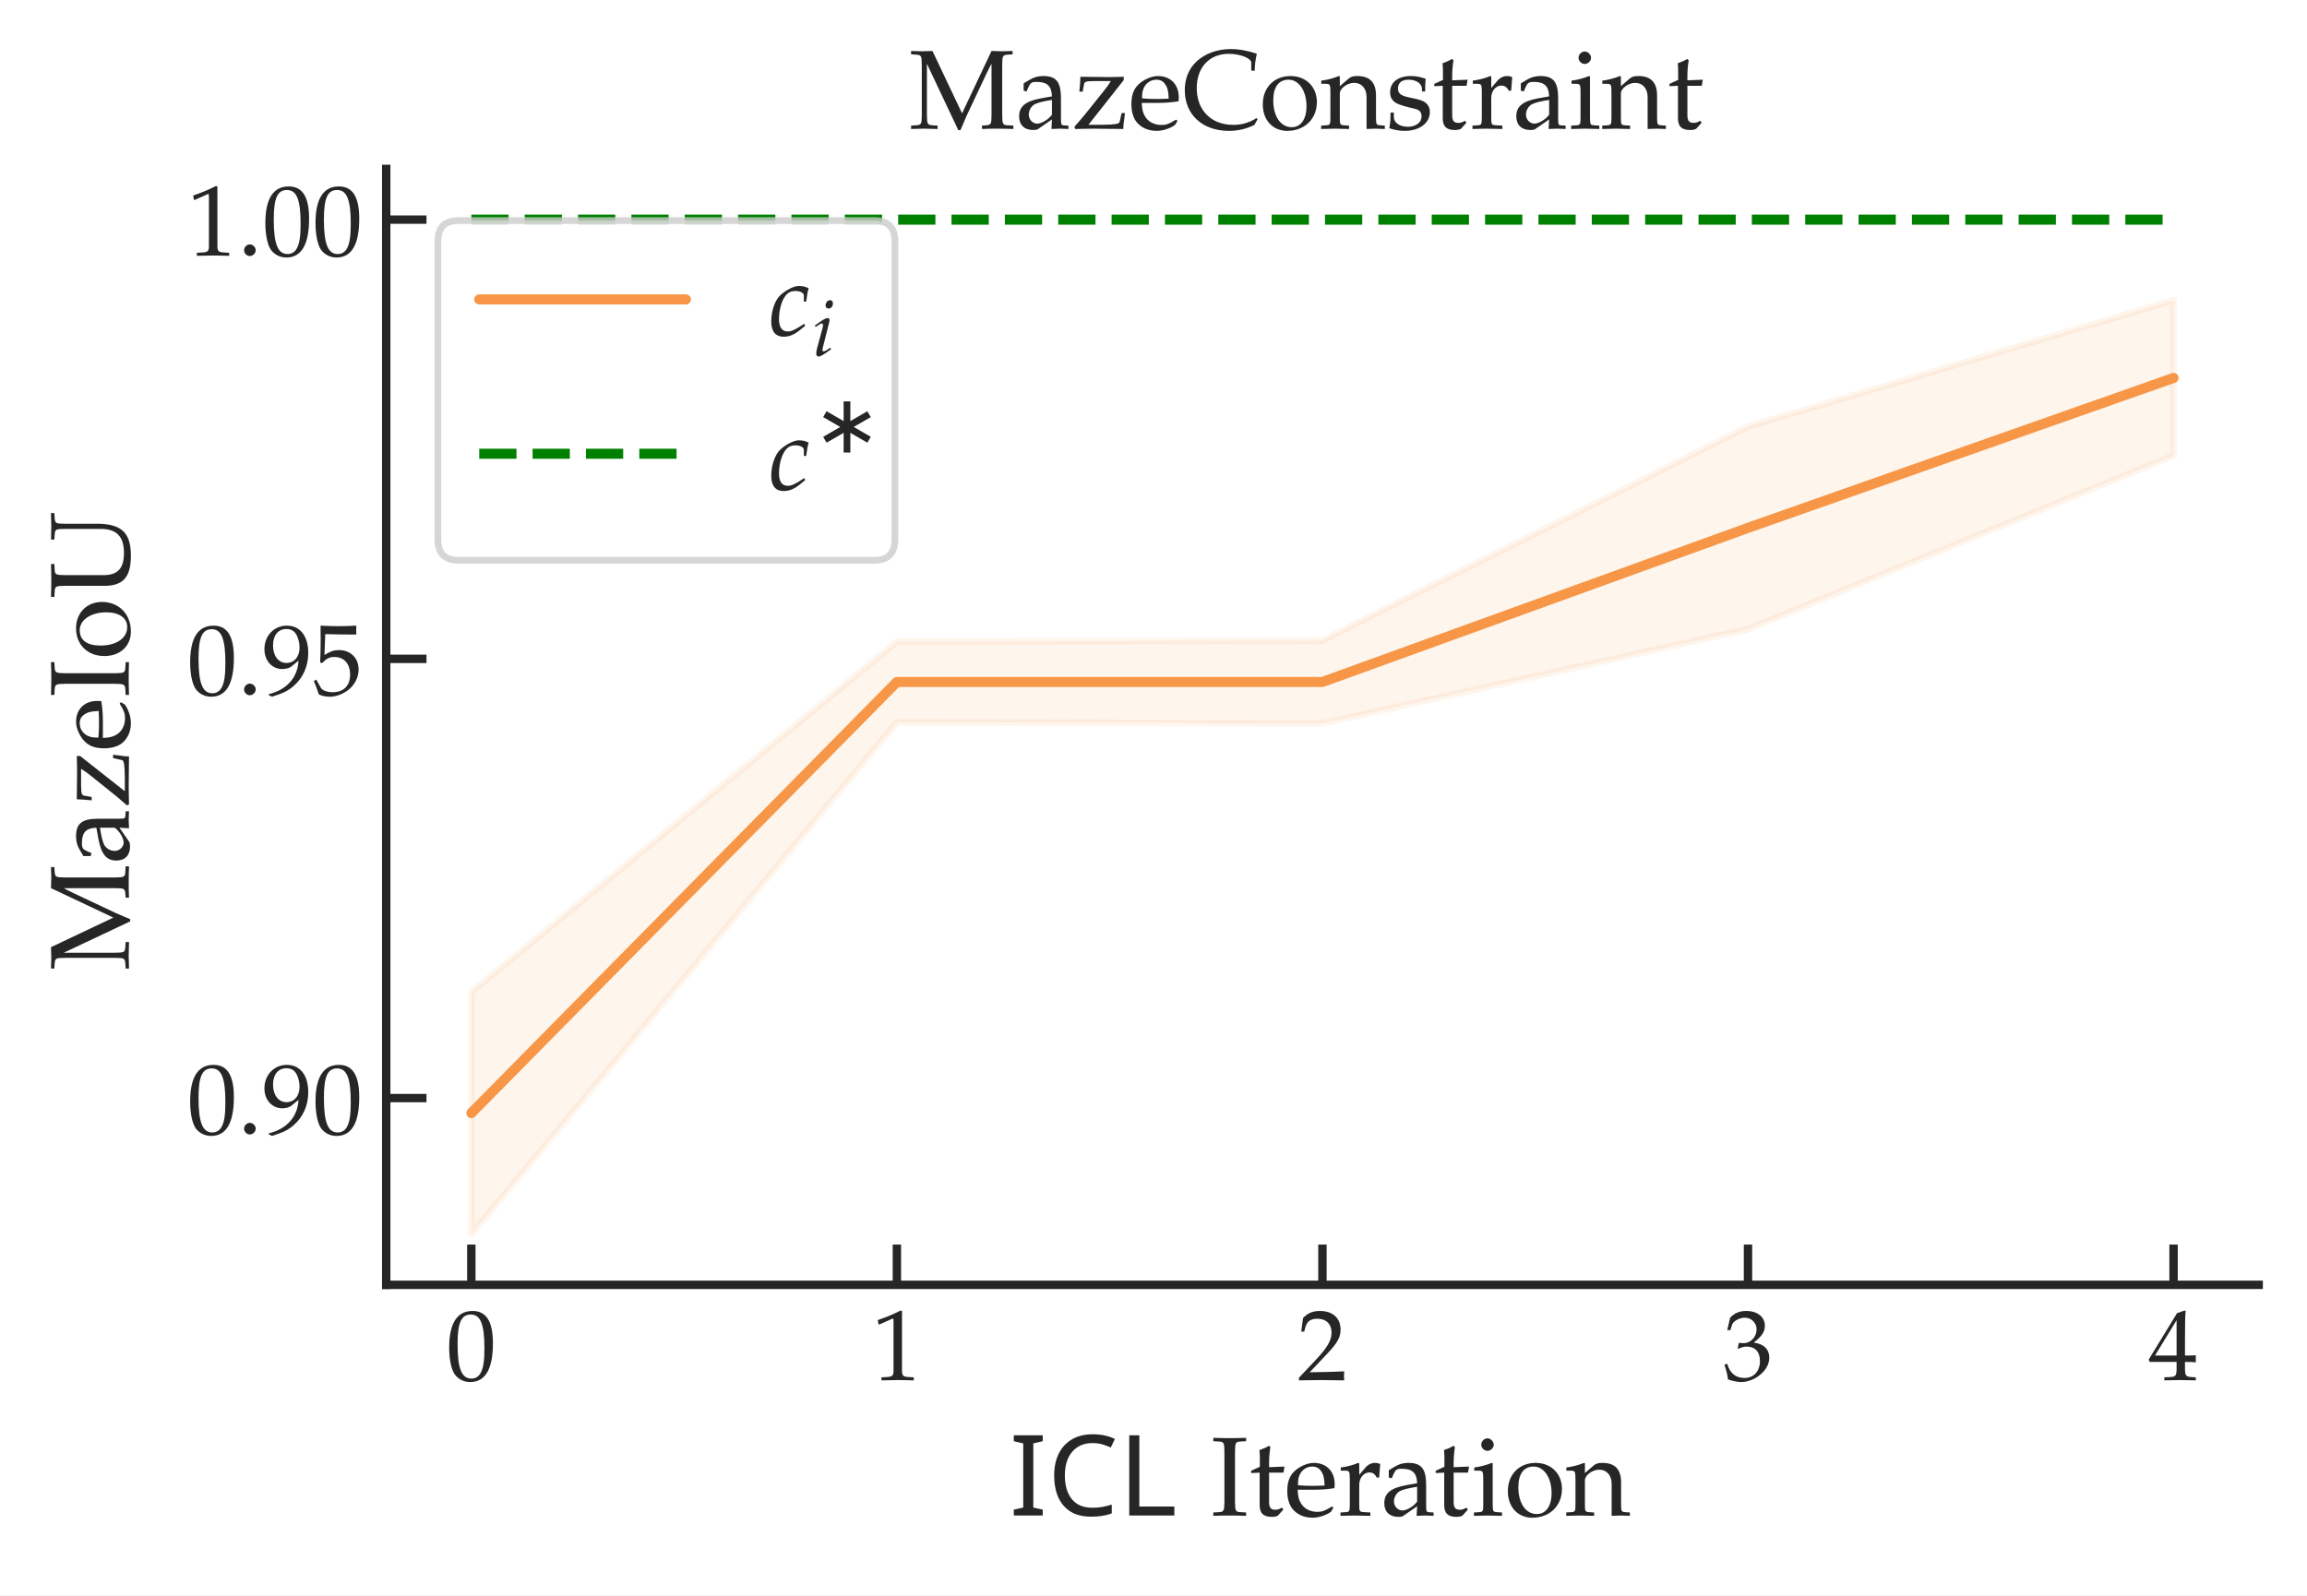
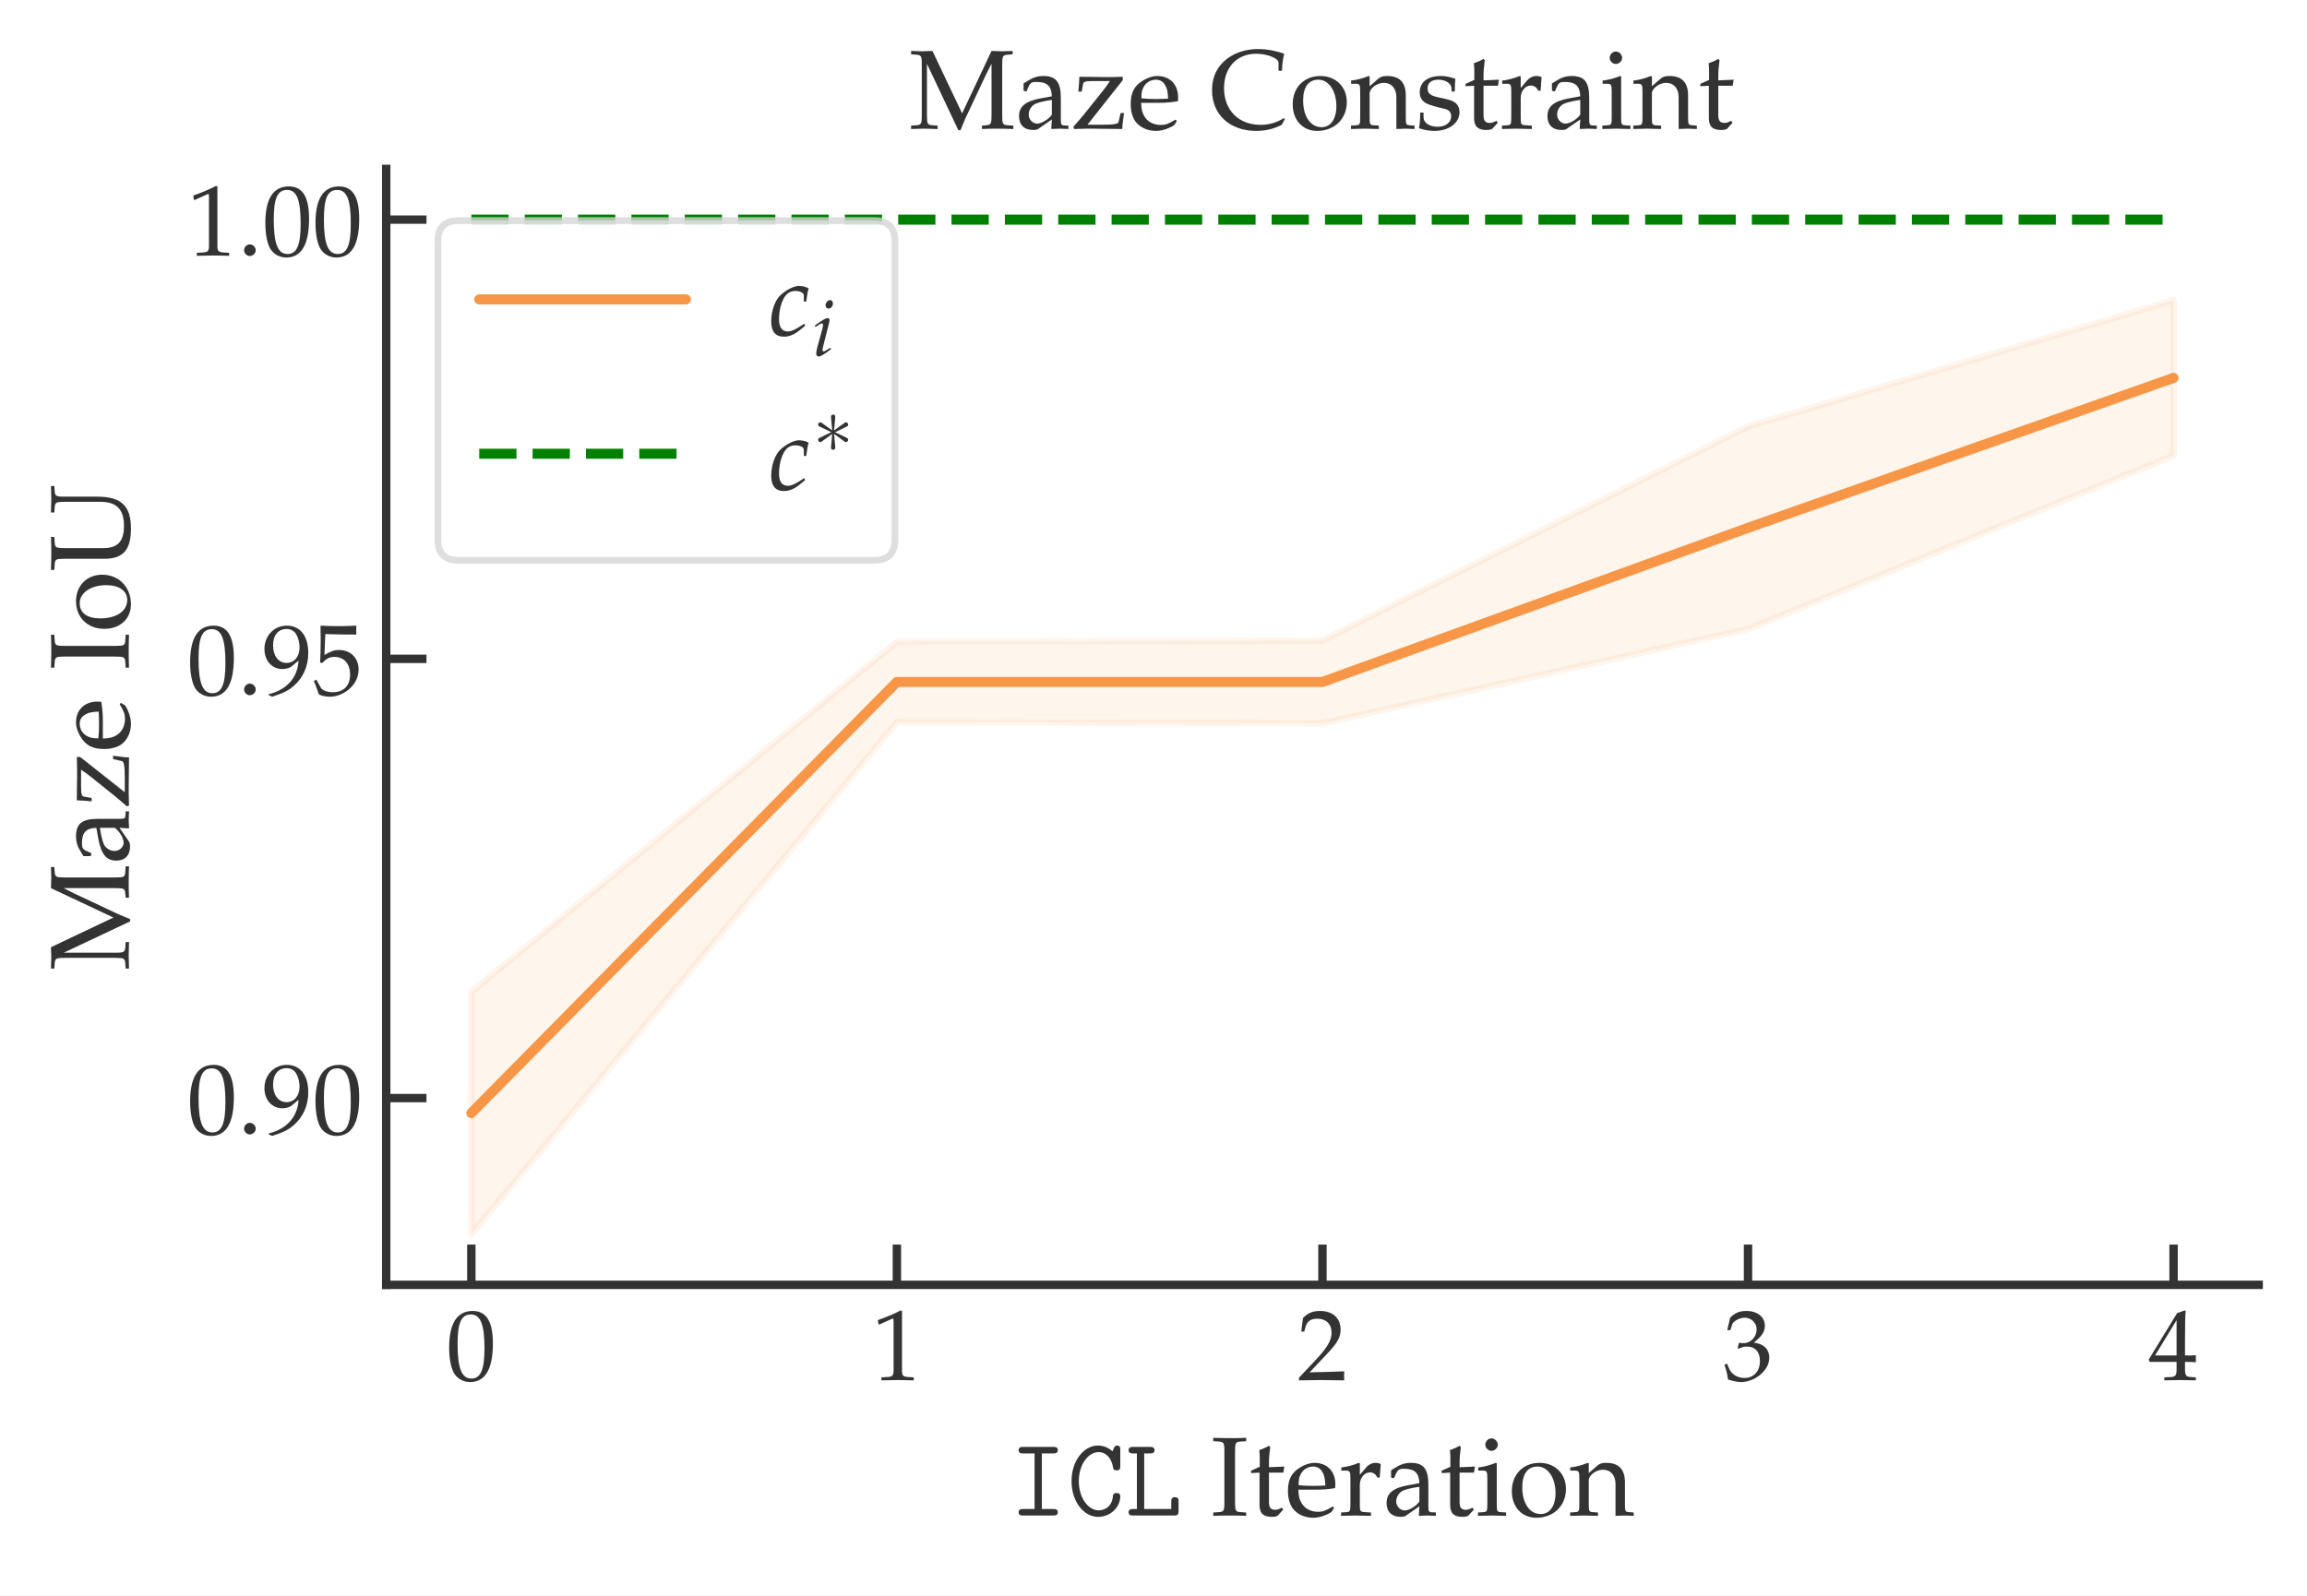
- <svg xmlns="http://www.w3.org/2000/svg" viewBox="0 0 458.33 317.063" height="317.063" width="458.33" xml:space="preserve" id="svg2" version="1.1">
-   <defs id="defs6">
-     <clipPath id="clipPath82" clipPathUnits="userSpaceOnUse">
-       <path id="path80" d="M 57.547,46.302 H 336.547 V 212.622 H 57.547 Z" />
+ <svg xmlns="http://www.w3.org/2000/svg" xmlns:xlink="http://www.w3.org/1999/xlink" version="1.1" width="954.853pt" height="660.548pt" viewBox="0 0 954.853 660.548">
+   <g enable-background="new">
+     <path transform="matrix(2.777778,0,0,-2.777778,0,660.5476)" d="M 0 0 L 343.747 0 L 343.747 237.797 L 0 237.797 Z " fill="#ffffff" />
+     <path transform="matrix(2.777778,0,0,-2.777778,0,660.5476)" d="M 57.547 46.302 L 336.547 46.302 L 336.547 212.622 L 57.547 212.622 Z " fill="#ffffff" />
+     <path transform="matrix(2.777778,0,0,-2.777778,0,660.5476)" stroke-width="1.25" stroke-linecap="butt" stroke-linejoin="round" fill="none" stroke="#333333" d="M 70.229 46.302 L 70.229 52.302 " />
+     <symbol id="font_0_d4">
+       <path d="M .234 .709 C .079 .709 0 .586 0 .344 C 0 .227 .021 .126 .056 .077 C .091 .028 .147 0 .209 0 C .36 0 .436 .13 .436 .386 C .436 .605 .371 .709 .234 .709 M .216 .674 C .313 .674 .352 .576 .352 .336 C .352 .123 .314 .035 .222 .035 C .125 .035 .084 .136 .084 .38 C .084 .591 .121 .674 .216 .674 Z " />
+     </symbol>
+     <use xlink:href="#font_0_d4" transform="matrix(41.511,0,0,-41.511,185.9066,572.1851)" fill="#333333" />
+     <path transform="matrix(2.777778,0,0,-2.777778,0,660.5476)" stroke-width="1.25" stroke-linecap="butt" stroke-linejoin="round" fill="none" stroke="#333333" d="M 133.638 46.302 L 133.638 52.302 " />
+     <symbol id="font_0_cb">
+       <path d="M .007 .558 L .017 .558 L .146 .616 C .147 .617 .148 .617 .149 .617 C .155 .617 .157 .608 .157 .584 L .157 .099 C .157 .047 .146 .036 .092 .033 L .036 .03 L .036 0 C .19 .003 .19 .003 .201 .003 C .214 .003 .236 .003 .27 .002 C .282 .001 .317 .001 .358 0 L .358 .03 L .306 .033 C .251 .036 .241 .047 .241 .099 L .241 .692 L .227 .697 C .162 .663 .091 .633 0 .601 L .007 .558 Z " />
+     </symbol>
+     <use xlink:href="#font_0_cb" transform="matrix(41.511,0,0,-41.511,363.3298,571.4795)" fill="#333333" />
+     <path transform="matrix(2.777778,0,0,-2.777778,0,660.5476)" stroke-width="1.25" stroke-linecap="butt" stroke-linejoin="round" fill="none" stroke="#333333" d="M 197.047 46.302 L 197.047 52.302 " />
+     <symbol id="font_0_cc">
+       <path d="M 0 .026 L 0 0 C .187 .003 .187 .003 .223 .003 C .259 .003 .259 .003 .452 0 C .45 .021 .45 .031 .45 .045 C .45 .058 .45 .068 .452 .09 C .337 .085 .291 .084 .106 .08 L .288 .273 C .385 .376 .415 .431 .415 .506 C .415 .621 .337 .692 .21 .692 C .138 .692 .089 .672 .04 .622 L .023 .486 L .052 .486 L .065 .532 C .081 .59 .117 .615 .184 .615 C .27 .615 .325 .561 .325 .476 C .325 .401 .283 .327 .17 .207 L 0 .026 Z " />
+     </symbol>
+     <use xlink:href="#font_0_cc" transform="matrix(41.511,0,0,-41.511,537.6397,571.4795)" fill="#333333" />
+     <path transform="matrix(2.777778,0,0,-2.777778,0,660.5476)" stroke-width="1.25" stroke-linecap="butt" stroke-linejoin="round" fill="none" stroke="#333333" d="M 260.456 46.302 L 260.456 52.302 " />
+     <symbol id="font_0_cd">
+       <path d="M .028 .518 L .059 .518 L .077 .574 C .088 .608 .151 .642 .203 .642 C .268 .642 .321 .589 .321 .526 C .321 .451 .262 .388 .191 .388 C .183 .388 .172 .389 .159 .39 L .144 .391 L .132 .338 L .139 .332 C .177 .349 .196 .354 .223 .354 C .306 .354 .354 .301 .354 .21 C .354 .108 .293 .041 .2 .041 C .154 .041 .113 .056 .083 .084 C .059 .106 .046 .129 .027 .183 L 0 .173 C .021 .112 .029 .076 .035 .026 C .088 .008 .132 0 .169 0 C .249 0 .341 .045 .396 .112 C .43 .153 .447 .197 .447 .244 C .447 .292 .427 .334 .391 .359 C .366 .377 .343 .385 .293 .394 C .373 .456 .403 .502 .403 .561 C .403 .65 .329 .709 .218 .709 C .15 .709 .105 .69 .057 .642 L .028 .518 Z " />
+     </symbol>
+     <use xlink:href="#font_0_cd" transform="matrix(41.511,0,0,-41.511,713.7346,572.1851)" fill="#333333" />
+     <path transform="matrix(2.777778,0,0,-2.777778,0,660.5476)" stroke-width="1.25" stroke-linecap="butt" stroke-linejoin="round" fill="none" stroke="#333333" d="M 323.865 46.302 L 323.865 52.302 " />
+     <symbol id="font_0_ce">
+       <path d="M .278 .184 L .278 .109 C .278 .049 .267 .035 .218 .033 L .156 .03 L .156 0 C .289 .003 .289 .003 .313 .003 C .337 .003 .337 .003 .47 0 L .47 .03 L .422 .033 C .373 .036 .362 .049 .362 .109 L .362 .184 C .421 .184 .442 .183 .47 .18 L .47 .251 C .423 .247 .404 .247 .389 .248 L .386 .248 L .362 .248 L .362 .387 C .362 .565 .364 .651 .369 .692 L .357 .697 L .283 .67 L 0 .207 L .011 .184 L .278 .184 M .278 .248 L .063 .248 L .278 .6 L .278 .248 Z " />
+     </symbol>
+     <use xlink:href="#font_0_ce" transform="matrix(41.511,0,0,-41.511,889.3312,571.4795)" fill="#333333" />
+     <symbol id="font_1_4b">
+       <path d="M .207 .553 L .309 .553 C .323 .553 .349 .553 .349 .582 C .349 .611 .323 .611 .309 .611 L .04 .611 C .026 .611 0 .611 0 .582 C 0 .553 .026 .553 .04 .553 L .142 .553 L .142 .058 L .04 .058 C .026 .058 0 .058 0 .029 C 0 0 .026 0 .04 0 L .309 0 C .323 0 .349 0 .349 .029 C .349 .058 .323 .058 .309 .058 L .207 .058 L .207 .553 Z " />
+     </symbol>
+     <symbol id="font_1_45">
+       <path d="M .434 .597 C .434 .613 .434 .635 .406 .635 C .388 .635 .383 .624 .379 .617 C .376 .609 .368 .591 .365 .584 C .324 .62 .278 .635 .236 .635 C .107 .635 0 .497 0 .318 C 0 .135 .11 0 .236 0 C .353 0 .434 .093 .434 .181 C .434 .212 .413 .212 .401 .212 C .387 .212 .371 .207 .369 .19 C .361 .065 .26 .058 .243 .058 C .15 .058 .065 .167 .065 .318 C .065 .469 .151 .577 .242 .577 C .296 .577 .355 .534 .369 .442 C .372 .42 .381 .414 .401 .414 C .434 .414 .434 .432 .434 .452 L .434 .597 Z " />
+     </symbol>
+     <symbol id="font_1_4e">
+       <path d="M .139 .553 L .191 .553 C .205 .553 .231 .553 .231 .582 C .231 .611 .205 .611 .191 .611 L .041 .611 C .027 .611 0 .611 0 .582 C 0 .553 .027 .553 .041 .553 L .074 .553 L .074 .058 L .041 .058 C .027 .058 0 .058 0 .029 C 0 0 .027 0 .041 0 L .405 0 C .438 0 .445 .009 .445 .041 L .445 .123 C .445 .14 .445 .163 .413 .163 C .38 .163 .38 .141 .38 .123 L .38 .058 L .139 .058 L .139 .553 Z " />
+     </symbol>
+     <use xlink:href="#font_1_4b" transform="matrix(46.49233,0,0,-46.49233,421.5986,627.437)" fill="#333333" />
+     <use xlink:href="#font_1_45" transform="matrix(46.49233,0,0,-46.49233,443.4965,627.995)" fill="#333333" />
+     <use xlink:href="#font_1_4e" transform="matrix(46.49233,0,0,-46.49233,467.1146,627.437)" fill="#333333" />
+     <symbol id="font_0_8d">
+       <path d="M .194 .572 C .194 .651 .199 .659 .245 .662 L .293 .665 L .293 .695 C .22 .692 .198 .692 .146 .692 C .096 .692 .072 .693 0 .695 L 0 .665 L .048 .662 C .094 .659 .099 .651 .099 .572 L .099 .123 C .099 .044 .094 .036 .048 .033 L 0 .03 L 0 0 C .059 .002 .094 .003 .146 .003 C .198 .003 .234 .002 .293 0 L .293 .03 L .245 .033 C .199 .036 .194 .044 .194 .123 L .194 .572 Z " />
+     </symbol>
+     <symbol id="font_0_b9">
+       <path d="M .076 .394 L .076 .106 C .076 .032 .109 0 .186 0 C .209 0 .233 .005 .239 .012 L .287 .065 L .274 .082 C .249 .068 .234 .063 .215 .063 C .176 .063 .16 .083 .16 .132 L .16 .394 L .288 .394 L .297 .448 L .16 .442 L .16 .48 C .16 .522 .163 .558 .171 .622 L .159 .633 C .135 .618 .105 .605 .074 .595 C .077 .565 .078 .546 .078 .516 L .078 .446 L 0 .411 L 0 .39 L .076 .394 Z " />
+     </symbol>
+     <symbol id="font_0_aa">
+       <path d="M .411 .09 L .398 .1 C .334 .062 .311 .053 .268 .053 C .203 .053 .149 .082 .121 .131 C .102 .164 .095 .192 .093 .25 L .239 .25 C .308 .25 .351 .253 .42 .264 C .421 .278 .422 .287 .422 .299 C .422 .414 .348 .489 .236 .489 C .199 .489 .156 .476 .115 .452 C .033 .405 0 .343 0 .239 C 0 .176 .015 .122 .042 .084 C .082 .031 .149 0 .224 0 C .261 0 .298 .008 .339 .026 C .366 .037 .387 .05 .391 .056 L .411 .09 M .333 .287 C .281 .285 .257 .284 .221 .284 C .175 .284 .149 .285 .095 .29 C .095 .337 .099 .359 .112 .385 C .133 .429 .176 .456 .224 .456 C .257 .456 .283 .443 .301 .416 C .323 .383 .33 .354 .333 .287 Z " />
+     </symbol>
+     <symbol id="font_0_b7">
+       <path d="M .002 .403 L .039 .403 C .079 .403 .083 .396 .083 .33 L .083 .105 C .083 .042 .08 .035 .046 .033 L 0 .03 L 0 0 C .072 .002 .098 .003 .123 .003 C .143 .003 .143 .003 .266 0 L .266 .03 L .214 .033 C .169 .036 .167 .039 .167 .105 L .167 .277 C .167 .337 .207 .387 .256 .387 C .286 .387 .307 .373 .323 .341 L .344 .341 L .353 .461 C .342 .468 .324 .472 .306 .472 C .276 .472 .244 .456 .223 .431 L .167 .365 L .167 .468 L .158 .472 C .107 .451 .055 .437 .002 .431 L .002 .403 Z " />
+     </symbol>
+     <symbol id="font_0_a6">
+       <path d="M .292 .094 L .287 .009 C .352 .012 .352 .012 .365 .012 C .37 .012 .395 .011 .439 .009 L .439 .039 L .4 .041 C .376 .042 .372 .05 .372 .099 L .372 .282 C .372 .428 .33 .481 .214 .481 C .171 .481 .131 .47 .093 .447 L .04 .415 L .04 .35 L .066 .343 L .079 .374 C .1 .421 .11 .428 .156 .428 C .25 .428 .289 .391 .292 .3 L .193 .282 C .057 .257 0 .21 0 .123 C 0 .045 .047 0 .126 0 C .144 0 .161 .003 .168 .008 L .292 .094 M .292 .136 C .263 .095 .2 .057 .161 .057 C .121 .057 .086 .094 .086 .137 C .086 .174 .106 .209 .136 .228 C .161 .243 .216 .257 .292 .268 L .292 .136 Z " />
+     </symbol>
+     <symbol id="font_0_ae">
+       <path d="M .167 .468 L .158 .472 C .107 .451 .055 .437 .002 .431 L .002 .403 L .039 .403 C .079 .403 .083 .396 .083 .33 L .083 .105 C .083 .042 .08 .035 .046 .033 L 0 .03 L 0 0 C .1 .003 .1 .003 .125 .003 C .15 .003 .15 .003 .25 0 L .25 .03 L .204 .033 C .17 .035 .167 .042 .167 .105 L .167 .468 M .121 .69 C .091 .69 .065 .664 .065 .634 C .065 .605 .091 .579 .12 .579 C .149 .579 .176 .605 .176 .634 C .176 .662 .149 .69 .121 .69 Z " />
+     </symbol>
+     <symbol id="font_0_b4">
+       <path d="M .247 .489 C .101 .489 0 .386 0 .237 C 0 .096 .089 0 .218 0 C .372 0 .482 .107 .482 .257 C .482 .392 .384 .489 .247 .489 M .229 .456 C .321 .456 .389 .356 .389 .22 C .389 .105 .338 .033 .257 .033 C .159 .033 .093 .129 .093 .271 C .093 .391 .141 .456 .229 .456 Z " />
+     </symbol>
+     <symbol id="font_0_b3">
+       <path d="M .404 0 C .465 .003 .466 .003 .483 .003 C .497 .003 .497 .003 .566 0 L .566 .03 L .525 .033 C .491 .035 .488 .041 .488 .105 L .488 .298 C .488 .415 .433 .472 .321 .472 C .284 .472 .263 .465 .242 .447 L .166 .381 L .166 .468 L .157 .472 C .106 .451 .054 .437 .001 .431 L .001 .403 L .038 .403 C .078 .403 .082 .396 .082 .33 L .082 .105 C .082 .042 .079 .035 .045 .033 L 0 .03 L 0 0 C .068 .002 .095 .003 .124 .003 C .153 .003 .18 .002 .248 0 L .248 .03 L .203 .033 C .169 .035 .166 .042 .166 .105 L .166 .317 C .166 .362 .232 .411 .293 .411 C .36 .411 .404 .361 .404 .284 L .404 0 Z " />
+     </symbol>
+     <use xlink:href="#font_0_8d" transform="matrix(46.49233,0,0,-46.49233,502.1582,627.5765)" fill="#333333" />
+     <use xlink:href="#font_0_b9" transform="matrix(46.49233,0,0,-46.49233,517.7796,627.995)" fill="#333333" />
+     <use xlink:href="#font_0_aa" transform="matrix(46.49233,0,0,-46.49233,533.0756,628.3669)" fill="#333333" />
+     <use xlink:href="#font_0_b7" transform="matrix(46.49233,0,0,-46.49233,555.0665,627.5765)" fill="#333333" />
+     <use xlink:href="#font_0_a6" transform="matrix(46.49233,0,0,-46.49233,573.8958,627.995)" fill="#333333" />
+     <use xlink:href="#font_0_b9" transform="matrix(46.49233,0,0,-46.49233,596.6771,627.995)" fill="#333333" />
+     <use xlink:href="#font_0_ae" transform="matrix(46.49233,0,0,-46.49233,611.7406,627.5765)" fill="#333333" />
+     <use xlink:href="#font_0_b4" transform="matrix(46.49233,0,0,-46.49233,625.7348,628.3669)" fill="#333333" />
+     <use xlink:href="#font_0_b3" transform="matrix(46.49233,0,0,-46.49233,649.8643,627.5765)" fill="#333333" />
+     <path transform="matrix(2.777778,0,0,-2.777778,0,660.5476)" stroke-width="1.25" stroke-linecap="butt" stroke-linejoin="round" fill="none" stroke="#333333" d="M 57.547 74.137 L 63.547 74.137 " />
+     <symbol id="font_0_de">
+       <path d="M .057 .116 C .027 .116 0 .088 0 .058 C 0 .028 .027 0 .056 0 C .088 0 .116 .027 .116 .058 C .116 .088 .088 .116 .057 .116 Z " />
+     </symbol>
+     <symbol id="font_0_d3">
+       <path d="M .076 0 C .187 .036 .235 .059 .289 .105 C .386 .188 .437 .303 .437 .437 C .437 .606 .356 .709 .224 .709 C .096 .709 0 .609 0 .475 C 0 .36 .075 .276 .179 .276 C .213 .276 .252 .287 .27 .302 L .34 .36 C .332 .192 .223 .069 .042 .025 L .042 .017 L .076 0 M .22 .676 C .265 .676 .298 .657 .32 .617 C .338 .585 .35 .536 .35 .491 C .35 .399 .297 .337 .22 .337 C .14 .337 .086 .408 .086 .512 C .086 .613 .138 .676 .22 .676 Z " />
+     </symbol>
+     <use xlink:href="#font_0_d4" transform="matrix(41.511,0,0,-41.511,78.69058,470.2928)" fill="#333333" />
+     <use xlink:href="#font_0_de" transform="matrix(41.511,0,0,-41.511,101.0235,469.6701)" fill="#333333" />
+     <use xlink:href="#font_0_d3" transform="matrix(41.511,0,0,-41.511,109.4502,470.2928)" fill="#333333" />
+     <use xlink:href="#font_0_d4" transform="matrix(41.511,0,0,-41.511,130.5793,470.2928)" fill="#333333" />
+     <path transform="matrix(2.777778,0,0,-2.777778,0,660.5476)" stroke-width="1.25" stroke-linecap="butt" stroke-linejoin="round" fill="none" stroke="#333333" d="M 57.547 139.599 L 63.547 139.599 " />
+     <symbol id="font_0_cf">
+       <path d="M .114 .625 C .243 .621 .299 .62 .419 .62 L .424 .625 C .422 .643 .422 .651 .422 .664 C .422 .678 .422 .686 .424 .704 L .419 .709 C .344 .705 .299 .704 .245 .704 C .19 .704 .146 .705 .071 .709 L .066 .704 C .067 .643 .068 .599 .068 .567 C .068 .482 .065 .386 .062 .342 L .082 .336 C .129 .383 .156 .397 .205 .397 C .301 .397 .361 .329 .361 .221 C .361 .11 .297 .045 .188 .045 C .134 .045 .084 .063 .07 .089 L .024 .171 L 0 .157 C .023 .1 .035 .068 .049 .024 C .077 .009 .117 0 .16 0 C .227 0 .298 .029 .353 .077 C .414 .131 .446 .199 .446 .273 C .446 .386 .365 .466 .251 .466 C .203 .466 .167 .453 .105 .416 L .114 .625 Z " />
+     </symbol>
+     <use xlink:href="#font_0_d4" transform="matrix(41.511,0,0,-41.511,78.69058,288.4527)" fill="#333333" />
+     <use xlink:href="#font_0_de" transform="matrix(41.511,0,0,-41.511,101.0235,287.83)" fill="#333333" />
+     <use xlink:href="#font_0_d3" transform="matrix(41.511,0,0,-41.511,109.4502,288.4527)" fill="#333333" />
+     <use xlink:href="#font_0_cf" transform="matrix(41.511,0,0,-41.511,129.9152,288.4527)" fill="#333333" />
+     <path transform="matrix(2.777778,0,0,-2.777778,0,660.5476)" stroke-width="1.25" stroke-linecap="butt" stroke-linejoin="round" fill="none" stroke="#333333" d="M 57.547 205.062 L 63.547 205.062 " />
+     <use xlink:href="#font_0_cb" transform="matrix(41.511,0,0,-41.511,79.97743,105.9068)" fill="#333333" />
+     <use xlink:href="#font_0_de" transform="matrix(41.511,0,0,-41.511,101.0235,105.9898)" fill="#333333" />
+     <use xlink:href="#font_0_d4" transform="matrix(41.511,0,0,-41.511,109.8238,106.6124)" fill="#333333" />
+     <use xlink:href="#font_0_d4" transform="matrix(41.511,0,0,-41.511,130.5793,106.6124)" fill="#333333" />
+     <symbol id="font_0_91">
+       <path d="M .716 .133 C .716 .054 .712 .047 .665 .043 L .631 .04 L .631 .01 C .677 .012 .707 .013 .759 .013 C .815 .013 .851 .012 .91 .01 L .91 .04 L .862 .043 C .816 .046 .811 .054 .811 .133 L .811 .582 C .811 .66 .816 .669 .862 .672 L .904 .675 L .904 .705 C .828 .702 .828 .702 .811 .702 C .796 .702 .796 .702 .716 .705 L .454 .149 L .19 .705 C .11 .702 .11 .702 .095 .702 C .08 .702 .08 .702 0 .705 L 0 .675 L .044 .672 C .09 .669 .095 .66 .095 .582 L .095 .133 C .095 .055 .09 .046 .044 .043 L 0 .04 L 0 .01 C .099 .013 .099 .013 .116 .013 C .131 .013 .131 .013 .236 .01 L .236 .04 L .192 .043 C .146 .046 .141 .055 .141 .133 L .141 .591 L .42 0 L .44 0 C .447 .015 .453 .031 .459 .046 C .475 .085 .487 .113 .494 .127 L .672 .505 C .686 .534 .698 .557 .716 .591 L .716 .133 Z " />
+     </symbol>
+     <symbol id="font_0_bf">
+       <path d="M .439 .435 L .439 .465 C .369 .463 .339 .462 .301 .462 L .053 .465 C .051 .414 .05 .402 .044 .333 L .074 .333 L .086 .401 C .09 .422 .108 .427 .182 .427 L .325 .427 C .304 .394 .287 .371 .26 .337 L .09 .125 C .066 .096 .052 .079 0 .02 L .006 0 C .11 .003 .116 .003 .159 .003 L .435 0 C .435 .023 .437 .047 .444 .095 L .45 .142 L .42 .142 L .402 .063 C .398 .045 .356 .038 .26 .038 L .125 .038 L .439 .435 Z " />
+     </symbol>
+     <symbol id="font_0_99">
+       <path d="M .652 .589 C .652 .667 .657 .676 .703 .679 L .747 .682 L .747 .712 C .642 .709 .642 .709 .627 .709 C .61 .709 .61 .709 .511 .712 L .511 .682 L .555 .679 C .601 .676 .606 .667 .606 .589 L .606 .269 C .606 .128 .538 .062 .393 .062 C .254 .062 .194 .117 .194 .245 L .194 .589 C .194 .668 .199 .676 .245 .679 L .293 .682 L .293 .712 C .22 .709 .198 .709 .146 .709 C .096 .709 .072 .71 0 .712 L 0 .682 L .048 .679 C .094 .676 .099 .668 .099 .589 L .099 .234 C .099 .156 .117 .101 .155 .062 C .195 .021 .266 0 .366 0 C .469 0 .538 .021 .583 .067 C .63 .114 .652 .189 .652 .3 L .652 .589 Z " />
+     </symbol>
+     <use xlink:href="#font_0_91" transform="matrix(0,-46.49233,-46.49233,-0,53.86949,400.9826)" fill="#333333" />
+     <use xlink:href="#font_0_a6" transform="matrix(0,-46.49233,-46.49233,-0,53.823,356.3034)" fill="#333333" />
+     <use xlink:href="#font_0_bf" transform="matrix(0,-46.49233,-46.49233,-0,53.40456,333.8012)" fill="#333333" />
+     <use xlink:href="#font_0_aa" transform="matrix(0,-46.49233,-46.49233,-0,54.19494,310.09)" fill="#333333" />
+     <use xlink:href="#font_0_8d" transform="matrix(0,-46.49233,-46.49233,-0,53.40456,276.4296)" fill="#333333" />
+     <use xlink:href="#font_0_b4" transform="matrix(0,-46.49233,-46.49233,-0,54.19494,260.3432)" fill="#333333" />
+     <use xlink:href="#font_0_99" transform="matrix(0,-46.49233,-46.49233,-0,54.19494,235.9348)" fill="#333333" />
+     <clipPath id="cp2">
+       <path transform="matrix(2.777778,0,0,-2.777778,0,660.5476)" d="M 57.547 46.302 L 336.547 46.302 L 336.547 212.622 L 57.547 212.622 Z " />
    </clipPath>
-     <clipPath id="clipPath92" clipPathUnits="userSpaceOnUse">
-       <path id="path90" d="M 57.547,46.302 H 336.547 V 212.622 H 57.547 Z" />
-     </clipPath>
-     <clipPath id="clipPath102" clipPathUnits="userSpaceOnUse">
-       <path id="path100" d="M 57.547,46.302 H 336.547 V 212.622 H 57.547 Z" />
-     </clipPath>
-   </defs>
-   <g transform="matrix(1.333333,0,0,-1.333333,0,317.0629)" id="g10">
-     <path id="path12" style="fill:#ffffff;fill-opacity:1;fill-rule:nonzero;stroke:none" d="M 0,0 H 343.747 V 237.797 H 0 Z" />
-     <path id="path14" style="fill:#ffffff;fill-opacity:1;fill-rule:nonzero;stroke:none" d="M 57.547,46.302 H 336.547 V 212.622 H 57.547 Z" />
-     <path id="path16" style="fill:#262626;fill-opacity:1;fill-rule:nonzero;stroke:#262626;stroke-width:1.25;stroke-linecap:butt;stroke-linejoin:round;stroke-miterlimit:10;stroke-dasharray:none;stroke-opacity:1" d="m 70.229,46.302 v 6" />
-     <text id="text20" style="font-variant:normal;font-size:14.944px;font-family:'URW Palladio L';-inkscape-font-specification:URWPalladioL-Roma;writing-mode:lr-tb;fill:#262626;fill-opacity:1;fill-rule:nonzero;stroke:none" transform="matrix(1,0,0,-1,66.49299,32.10935)">
-       <tspan id="tspan18" y="0" x="0">0</tspan>
-     </text>
-     <path id="path22" style="fill:#262626;fill-opacity:1;fill-rule:nonzero;stroke:#262626;stroke-width:1.25;stroke-linecap:butt;stroke-linejoin:round;stroke-miterlimit:10;stroke-dasharray:none;stroke-opacity:1" d="m 133.638,46.302 v 6" />
-     <text id="text26" style="font-variant:normal;font-size:14.944px;font-family:'URW Palladio L';-inkscape-font-specification:URWPalladioL-Roma;writing-mode:lr-tb;fill:#262626;fill-opacity:1;fill-rule:nonzero;stroke:none" transform="matrix(1,0,0,-1,129.9021,32.10935)">
-       <tspan id="tspan24" y="0" x="0">1</tspan>
-     </text>
-     <path id="path28" style="fill:#262626;fill-opacity:1;fill-rule:nonzero;stroke:#262626;stroke-width:1.25;stroke-linecap:butt;stroke-linejoin:round;stroke-miterlimit:10;stroke-dasharray:none;stroke-opacity:1" d="m 197.047,46.302 v 6" />
-     <text id="text32" style="font-variant:normal;font-size:14.944px;font-family:'URW Palladio L';-inkscape-font-specification:URWPalladioL-Roma;writing-mode:lr-tb;fill:#262626;fill-opacity:1;fill-rule:nonzero;stroke:none" transform="matrix(1,0,0,-1,193.3112,32.10935)">
-       <tspan id="tspan30" y="0" x="0">2</tspan>
-     </text>
-     <path id="path34" style="fill:#262626;fill-opacity:1;fill-rule:nonzero;stroke:#262626;stroke-width:1.25;stroke-linecap:butt;stroke-linejoin:round;stroke-miterlimit:10;stroke-dasharray:none;stroke-opacity:1" d="m 260.456,46.302 v 6" />
-     <text id="text38" style="font-variant:normal;font-size:14.944px;font-family:'URW Palladio L';-inkscape-font-specification:URWPalladioL-Roma;writing-mode:lr-tb;fill:#262626;fill-opacity:1;fill-rule:nonzero;stroke:none" transform="matrix(1,0,0,-1,256.7203,32.10935)">
-       <tspan id="tspan36" y="0" x="0">3</tspan>
-     </text>
-     <path id="path40" style="fill:#262626;fill-opacity:1;fill-rule:nonzero;stroke:#262626;stroke-width:1.25;stroke-linecap:butt;stroke-linejoin:round;stroke-miterlimit:10;stroke-dasharray:none;stroke-opacity:1" d="m 323.865,46.302 v 6" />
-     <text id="text44" style="font-variant:normal;font-size:14.944px;font-family:'URW Palladio L';-inkscape-font-specification:URWPalladioL-Roma;writing-mode:lr-tb;fill:#262626;fill-opacity:1;fill-rule:nonzero;stroke:none" transform="matrix(1,0,0,-1,320.1294,32.10935)">
-       <tspan id="tspan42" y="0" x="0">4</tspan>
-     </text>
-     <text id="text48" style="font-variant:normal;font-weight:normal;font-size:16.737px;font-family:'Computer Modern';-inkscape-font-specification:CMTT12;writing-mode:lr-tb;fill:#262626;fill-opacity:1;fill-rule:nonzero;stroke:none" transform="matrix(1,0,0,-1,150.3863,11.9198)">
-       <tspan id="tspan46" y="0" x="0 8.603 17.206">ICL</tspan>
-     </text>
-     <text id="text52" style="font-variant:normal;font-size:16.737px;font-family:'URW Palladio L';-inkscape-font-specification:URWPalladioL-Roma;writing-mode:lr-tb;fill:#262626;fill-opacity:1;fill-rule:nonzero;stroke:none" transform="matrix(1,0,0,-1,180.4087,11.9198)">
-       <tspan id="tspan50" y="0" x="0 5.624 11.063 19.064 25.658 34.027 39.466 44.32 53.442">Iteration</tspan>
-     </text>
-     <path id="path54" style="fill:#262626;fill-opacity:1;fill-rule:nonzero;stroke:#262626;stroke-width:1.25;stroke-linecap:butt;stroke-linejoin:round;stroke-miterlimit:10;stroke-dasharray:none;stroke-opacity:1" d="m 57.547,74.137 h 6" />
-     <text id="text58" style="font-variant:normal;font-size:14.944px;font-family:'URW Palladio L';-inkscape-font-specification:URWPalladioL-Roma;writing-mode:lr-tb;fill:#262626;fill-opacity:1;fill-rule:nonzero;stroke:none" transform="matrix(1,0,0,-1,27.89524,68.79058)">
-       <tspan id="tspan56" y="0" x="0 7.472 11.208 18.68">0.90</tspan>
-     </text>
-     <path id="path60" style="fill:#262626;fill-opacity:1;fill-rule:nonzero;stroke:#262626;stroke-width:1.25;stroke-linecap:butt;stroke-linejoin:round;stroke-miterlimit:10;stroke-dasharray:none;stroke-opacity:1" d="m 57.547,139.599 h 6" />
-     <text id="text64" style="font-variant:normal;font-size:14.944px;font-family:'URW Palladio L';-inkscape-font-specification:URWPalladioL-Roma;writing-mode:lr-tb;fill:#262626;fill-opacity:1;fill-rule:nonzero;stroke:none" transform="matrix(1,0,0,-1,27.89524,134.2531)">
-       <tspan id="tspan62" y="0" x="0 7.472 11.208 18.68">0.95</tspan>
-     </text>
-     <path id="path66" style="fill:#262626;fill-opacity:1;fill-rule:nonzero;stroke:#262626;stroke-width:1.25;stroke-linecap:butt;stroke-linejoin:round;stroke-miterlimit:10;stroke-dasharray:none;stroke-opacity:1" d="m 57.547,205.062 h 6" />
-     <text id="text70" style="font-variant:normal;font-size:14.944px;font-family:'URW Palladio L';-inkscape-font-specification:URWPalladioL-Roma;writing-mode:lr-tb;fill:#262626;fill-opacity:1;fill-rule:nonzero;stroke:none" transform="matrix(1,0,0,-1,27.89524,199.7155)">
-       <tspan id="tspan68" y="0" x="0 7.472 11.208 18.68">1.00</tspan>
-     </text>
-     <text id="text74" style="font-variant:normal;font-size:16.737px;font-family:'URW Palladio L';-inkscape-font-specification:URWPalladioL-Roma;writing-mode:lr-tb;fill:#262626;fill-opacity:1;fill-rule:nonzero;stroke:none" transform="matrix(0,1,1,0,19.17543,93.17561)">
-       <tspan id="tspan72" y="0" x="0 15.817 24.185 32.554 44.739 50.362 59.484">MazeIoU</tspan>
-     </text>
-     <g id="g76">
-       <g clip-path="url(#clipPath82)" id="g78">
-         <path id="path84" style="fill:#f79646;fill-opacity:0.1;fill-rule:nonzero;stroke:#f79646;stroke-width:1;stroke-linecap:butt;stroke-linejoin:round;stroke-miterlimit:10;stroke-dasharray:none;stroke-opacity:0.1" d="M 70.229,89.936 V 53.862 l 63.409,76.295 63.409,-0.167 63.409,14.036 63.409,25.869 v 23.153 0 l -63.409,-18.828 -63.409,-31.903 -63.409,-0.167 z" />
+     <g clip-path="url(#cp2)">
+       <g>
+         <path transform="matrix(2.777778,0,0,-2.777778,0,660.5476)" d="M 70.229 89.936 L 70.229 53.862 L 133.638 130.157 L 197.047 129.991 L 260.456 144.026 L 323.865 169.895 L 323.865 193.048 L 260.456 174.22 L 197.047 142.317 L 133.638 142.151 L 70.229 89.936 Z " fill="#f79646" fill-opacity=".1" />
+         <path transform="matrix(2.777778,0,0,-2.777778,0,660.5476)" stroke-width="1" stroke-linecap="butt" stroke-linejoin="round" fill="none" stroke="#f79646" stroke-opacity=".1" d="M 70.229 89.936 L 70.229 53.862 L 133.638 130.157 L 197.047 129.991 L 260.456 144.026 L 323.865 169.895 L 323.865 193.048 L 260.456 174.22 L 197.047 142.317 L 133.638 142.151 L 70.229 89.936 Z " />
      </g>
    </g>
-     <g id="g86">
-       <g clip-path="url(#clipPath92)" id="g88">
-         <path id="path94" style="fill:none;stroke:#f79646;stroke-width:1.5;stroke-linecap:round;stroke-linejoin:round;stroke-miterlimit:10;stroke-dasharray:none;stroke-opacity:1" d="m 70.229,71.899 63.409,64.255 h 63.409 l 63.409,22.969 63.409,22.349" />
-       </g>
+     <clipPath id="cp3">
+       <path transform="matrix(2.777778,0,0,-2.777778,0,660.5476)" d="M 57.547 46.302 L 336.547 46.302 L 336.547 212.622 L 57.547 212.622 Z " />
+     </clipPath>
+     <g clip-path="url(#cp3)">
+       <path transform="matrix(2.777778,0,0,-2.777778,0,660.5476)" stroke-width="1.5" stroke-linecap="round" stroke-linejoin="round" fill="none" stroke="#f79646" d="M 70.229 71.899 L 133.638 136.154 L 197.047 136.154 L 260.456 159.123 L 323.865 181.472 " />
    </g>
-     <g id="g96">
-       <g clip-path="url(#clipPath102)" id="g98">
-         <path id="path104" style="fill:none;stroke:#008000;stroke-width:1.5;stroke-linecap:butt;stroke-linejoin:round;stroke-miterlimit:10;stroke-dasharray:5.55, 2.4;stroke-dashoffset:0;stroke-opacity:1" d="m 70.229,205.062 h 63.409 63.409 63.409 63.409" />
-       </g>
+     <clipPath id="cp4">
+       <path transform="matrix(2.777778,0,0,-2.777778,0,660.5476)" d="M 57.547 46.302 L 336.547 46.302 L 336.547 212.622 L 57.547 212.622 Z " />
+     </clipPath>
+     <g clip-path="url(#cp4)">
+       <path transform="matrix(2.777778,0,0,-2.777778,0,660.5476)" stroke-width="1.5" stroke-linecap="butt" stroke-dasharray="5.55,2.4" stroke-linejoin="round" fill="none" stroke="#008000" d="M 70.229 205.062 L 133.638 205.062 L 197.047 205.062 L 260.456 205.062 L 323.865 205.062 " />
    </g>
-     <g id="g106">
-       <path id="path108" style="fill:none;stroke:#262626;stroke-width:1.25;stroke-linecap:square;stroke-linejoin:miter;stroke-miterlimit:10;stroke-dasharray:none;stroke-opacity:1" d="M 57.547,46.302 V 212.622" />
-       <path id="path110" style="fill:none;stroke:#262626;stroke-width:1.25;stroke-linecap:square;stroke-linejoin:miter;stroke-miterlimit:10;stroke-dasharray:none;stroke-opacity:1" d="M 57.547,46.302 H 336.547" />
-       <text id="text114" style="font-variant:normal;font-size:16.737px;font-family:'URW Palladio L';-inkscape-font-specification:URWPalladioL-Roma;writing-mode:lr-tb;fill:#262626;fill-opacity:1;fill-rule:nonzero;stroke:none" transform="matrix(1,0,0,-1,135.4882,218.6217)">
-         <tspan id="tspan112" y="0" x="0 15.817 24.185 32.554 44.739 56.589 65.71 75.435 82.515 87.954 94.549 102.917 107.771 117.495">MazeConstraint</tspan>
-       </text>
-       <path id="path116" style="fill:#ffffff;fill-opacity:0.8;fill-rule:nonzero;stroke:#cccccc;stroke-width:1;stroke-linecap:butt;stroke-linejoin:miter;stroke-miterlimit:10;stroke-dasharray:none;stroke-opacity:0.8" d="m 68.327,154.294 h 61.937 c 2.053,0 3.08,1.027 3.08,3.08 v 44.468 c 0,2.053 -1.027,3.08 -3.08,3.08 H 68.327 c -2.053,0 -3.08,-1.027 -3.08,-3.08 v -44.468 c 0,-2.053 1.027,-3.08 3.08,-3.08 z" />
-       <path id="path118" style="fill:none;stroke:#f79646;stroke-width:1.5;stroke-linecap:round;stroke-linejoin:round;stroke-miterlimit:10;stroke-dasharray:none;stroke-opacity:1" d="m 71.407,193.174 h 15.4 15.4" />
-       <text id="text122" style="font-style:italic;font-variant:normal;font-size:15.342px;font-family:'URW Palladio L';-inkscape-font-specification:URWPalladioL-Ital;writing-mode:lr-tb;fill:#262626;fill-opacity:1;fill-rule:nonzero;stroke:none" transform="matrix(1,0,0,-1,114.5272,187.7842)">
-         <tspan id="tspan120" y="0" x="0">c</tspan>
-       </text>
-       <text id="text126" style="font-style:italic;font-variant:normal;font-size:11.66px;font-family:'URW Palladio L';-inkscape-font-specification:URWPalladioL-Ital;writing-mode:lr-tb;fill:#262626;fill-opacity:1;fill-rule:nonzero;stroke:none" transform="matrix(1,0,0,-1,121.0273,184.7658)">
-         <tspan id="tspan124" y="0" x="0">i</tspan>
-       </text>
-       <path id="path128" style="fill:none;stroke:#008000;stroke-width:1.5;stroke-linecap:butt;stroke-linejoin:round;stroke-miterlimit:10;stroke-dasharray:5.55, 2.4;stroke-dashoffset:0;stroke-opacity:1" d="m 71.407,170.17 h 15.4 15.4" />
-       <text id="text132" style="font-style:italic;font-variant:normal;font-size:15.342px;font-family:'URW Palladio L';-inkscape-font-specification:URWPalladioL-Ital;writing-mode:lr-tb;fill:#262626;fill-opacity:1;fill-rule:nonzero;stroke:none" transform="matrix(1,0,0,-1,114.5272,164.7803)">
-         <tspan id="tspan130" y="0" x="0">c</tspan>
-       </text>
-       <text id="text136" style="font-style:italic;font-variant:normal;font-weight:normal;font-size:12.15px;font-family:'Computer Modern';-inkscape-font-specification:CMSY10;writing-mode:lr-tb;fill:#262626;fill-opacity:1;fill-rule:nonzero;stroke:none" transform="matrix(1,0,0,-1,121.1089,170.3496)">
-         <tspan id="tspan134" y="0" x="0">∗</tspan>
-       </text>
+     <path transform="matrix(2.777778,0,0,-2.777778,0,660.5476)" stroke-width="1.25" stroke-linecap="square" stroke-miterlimit="10" stroke-linejoin="miter" fill="none" stroke="#333333" d="M 57.547 46.302 L 57.547 212.622 " />
+     <path transform="matrix(2.777778,0,0,-2.777778,0,660.5476)" stroke-width="1.25" stroke-linecap="square" stroke-miterlimit="10" stroke-linejoin="miter" fill="none" stroke="#333333" d="M 57.547 46.302 L 336.547 46.302 " />
+     <symbol id="font_0_87">
+       <path d="M .648 .104 L .639 .114 C .577 .074 .508 .054 .432 .054 C .237 .054 .107 .184 .107 .381 C .107 .565 .221 .687 .393 .687 C .491 .687 .592 .647 .592 .608 L .592 .536 L .623 .536 C .624 .586 .628 .622 .642 .688 C .557 .716 .484 .729 .411 .729 C .324 .729 .241 .708 .174 .669 C .06 .602 0 .497 0 .362 C 0 .146 .158 0 .393 0 C .476 0 .551 .018 .62 .054 L .648 .104 Z " />
+     </symbol>
+     <symbol id="font_0_b8">
+       <path d="M .011 .163 C .011 .094 .008 .064 0 .024 C .052 .007 .091 0 .137 0 C .268 0 .361 .07 .361 .168 C .361 .199 .352 .222 .333 .242 C .307 .267 .274 .279 .186 .296 C .104 .312 .077 .332 .077 .378 C .077 .428 .112 .456 .173 .456 C .24 .456 .291 .421 .291 .374 L .291 .351 L .319 .351 C .32 .409 .321 .433 .324 .464 C .271 .482 .235 .489 .194 .489 C .078 .489 .007 .434 .007 .344 C .007 .296 .029 .262 .075 .241 C .102 .229 .155 .213 .223 .198 C .268 .188 .287 .167 .287 .129 C .287 .075 .237 .037 .166 .037 C .093 .037 .041 .072 .041 .122 L .041 .163 L .011 .163 Z " />
+     </symbol>
+     <use xlink:href="#font_0_91" transform="matrix(46.49233,0,0,-46.49233,377.1,53.86948)" fill="#333333" />
+     <use xlink:href="#font_0_a6" transform="matrix(46.49233,0,0,-46.49233,421.7792,53.82298)" fill="#333333" />
+     <use xlink:href="#font_0_bf" transform="matrix(46.49233,0,0,-46.49233,444.2814,53.40455)" fill="#333333" />
+     <use xlink:href="#font_0_aa" transform="matrix(46.49233,0,0,-46.49233,467.9925,54.19492)" fill="#333333" />
+     <use xlink:href="#font_0_87" transform="matrix(46.49233,0,0,-46.49233,501.653,54.19492)" fill="#333333" />
+     <use xlink:href="#font_0_b4" transform="matrix(46.49233,0,0,-46.49233,535.0344,54.19492)" fill="#333333" />
+     <use xlink:href="#font_0_b3" transform="matrix(46.49233,0,0,-46.49233,559.164,53.40455)" fill="#333333" />
+     <use xlink:href="#font_0_b8" transform="matrix(46.49233,0,0,-46.49233,587.2918,54.19492)" fill="#333333" />
+     <use xlink:href="#font_0_b9" transform="matrix(46.49233,0,0,-46.49233,606.5861,53.82298)" fill="#333333" />
+     <use xlink:href="#font_0_b7" transform="matrix(46.49233,0,0,-46.49233,621.6496,53.40455)" fill="#333333" />
+     <use xlink:href="#font_0_a6" transform="matrix(46.49233,0,0,-46.49233,640.479,53.82298)" fill="#333333" />
+     <use xlink:href="#font_0_ae" transform="matrix(46.49233,0,0,-46.49233,663.2138,53.40455)" fill="#333333" />
+     <use xlink:href="#font_0_b3" transform="matrix(46.49233,0,0,-46.49233,675.9992,53.40455)" fill="#333333" />
+     <use xlink:href="#font_0_b9" transform="matrix(46.49233,0,0,-46.49233,703.7551,53.82298)" fill="#333333" />
+     <g>
+       <path transform="matrix(2.777778,0,0,-2.777778,0,660.5476)" d="M 68.327 154.294 L 130.264 154.294 C 132.317 154.294 133.344 155.32 133.344 157.374 L 133.344 201.842 C 133.344 203.895 132.317 204.922 130.264 204.922 L 68.327 204.922 C 66.274 204.922 65.247 203.895 65.247 201.842 L 65.247 157.374 C 65.247 155.32 66.274 154.294 68.327 154.294 Z " fill="#ffffff" fill-opacity=".8" />
+       <path transform="matrix(2.777778,0,0,-2.777778,0,660.5476)" stroke-width="1" stroke-linecap="butt" stroke-miterlimit="10" stroke-linejoin="miter" fill="none" stroke="#d5d6d5" stroke-opacity=".8" d="M 68.327 154.294 L 130.264 154.294 C 132.317 154.294 133.344 155.32 133.344 157.374 L 133.344 201.842 C 133.344 203.895 132.317 204.922 130.264 204.922 L 68.327 204.922 C 66.274 204.922 65.247 203.895 65.247 201.842 L 65.247 157.374 C 65.247 155.32 66.274 154.294 68.327 154.294 Z " />
    </g>
+     <path transform="matrix(2.777778,0,0,-2.777778,0,660.5476)" stroke-width="1.5" stroke-linecap="round" stroke-linejoin="round" fill="none" stroke="#f79646" d="M 71.407 193.174 L 86.807 193.174 L 102.207 193.174 " />
+     <symbol id="font_5_a8">
+       <path d="M .317 .341 L .34 .341 C .348 .406 .355 .443 .364 .469 C .34 .484 .305 .493 .268 .493 C .223 .493 .149 .457 .093 .406 C .038 .357 0 .252 0 .147 C 0 .051 .042 0 .122 0 C .176 0 .224 .02 .279 .065 L .329 .106 L .321 .126 L .306 .116 C .234 .068 .196 .051 .161 .051 C .105 .051 .076 .091 .076 .17 C .076 .278 .111 .382 .16 .42 C .181 .436 .205 .444 .236 .444 C .281 .444 .317 .425 .317 .401 L .317 .341 Z " />
+     </symbol>
+     <use xlink:href="#font_5_a8" transform="matrix(42.61794,0,0,-42.61794,319.1965,139.3935)" fill="#333333" />
+     <symbol id="font_5_ae">
+       <path d="M 0 .397 L .007 .377 L .039 .398 C .076 .421 .079 .423 .086 .423 C .096 .423 .104 .413 .104 .4 C .104 .393 .1 .37 .096 .356 L .03 .116 C .022 .085 .017 .058 .017 .039 C .017 .015 .028 0 .047 0 C .073 0 .109 .021 .207 .094 L .197 .112 L .171 .095 C .142 .076 .119 .065 .11 .065 C .103 .065 .097 .075 .097 .085 C .097 .095 .099 .104 .104 .125 L .181 .429 C .185 .446 .187 .457 .187 .465 C .187 .482 .178 .491 .162 .491 C .14 .491 .103 .47 .028 .417 L 0 .397 M .194 .721 C .165 .721 .136 .688 .136 .654 C .136 .629 .151 .613 .175 .613 C .206 .613 .23 .642 .23 .68 C .23 .704 .215 .721 .194 .721 Z " />
+     </symbol>
+     <use xlink:href="#font_5_ae" transform="matrix(32.38938,0,0,-32.38938,337.2882,147.6007)" fill="#333333" />
+     <path transform="matrix(2.777778,0,0,-2.777778,0,660.5476)" stroke-width="1.5" stroke-linecap="butt" stroke-dasharray="5.55,2.4" stroke-linejoin="round" fill="none" stroke="#008000" d="M 71.407 170.17 L 86.807 170.17 L 102.207 170.17 " />
+     <use xlink:href="#font_5_a8" transform="matrix(42.61794,0,0,-42.61794,319.1965,203.2934)" fill="#333333" />
+     <symbol id="font_6_4">
+       <path d="M .21 .393 C .211 .407 .211 .431 .185 .431 C .169 .431 .156 .418 .159 .405 L .159 .392 L .173 .237 L .045 .33 C .036 .335 .034 .337 .027 .337 C .013 .337 0 .323 0 .309 C 0 .293 .01 .289 .02 .284 L .162 .216 L .024 .149 C .008 .141 0 .137 0 .122 C 0 .107 .013 .094 .027 .094 C .034 .094 .036 .094 .061 .113 L .173 .194 L .158 .026 C .158 .005 .176 0 .184 0 C .196 0 .211 .007 .211 .026 L .196 .194 L .324 .101 C .333 .096 .335 .094 .342 .094 C .356 .094 .369 .108 .369 .122 C .369 .137 .36 .142 .348 .148 C .288 .178 .286 .178 .207 .215 L .345 .282 C .361 .29 .369 .294 .369 .309 C .369 .324 .356 .337 .342 .337 C .335 .337 .333 .337 .308 .318 L .196 .237 L .21 .393 Z " />
+     </symbol>
+     <use xlink:href="#font_6_4" transform="matrix(33.74969,0,0,-33.74969,338.6074,186.2069)" fill="#333333" />
  </g>
</svg>
